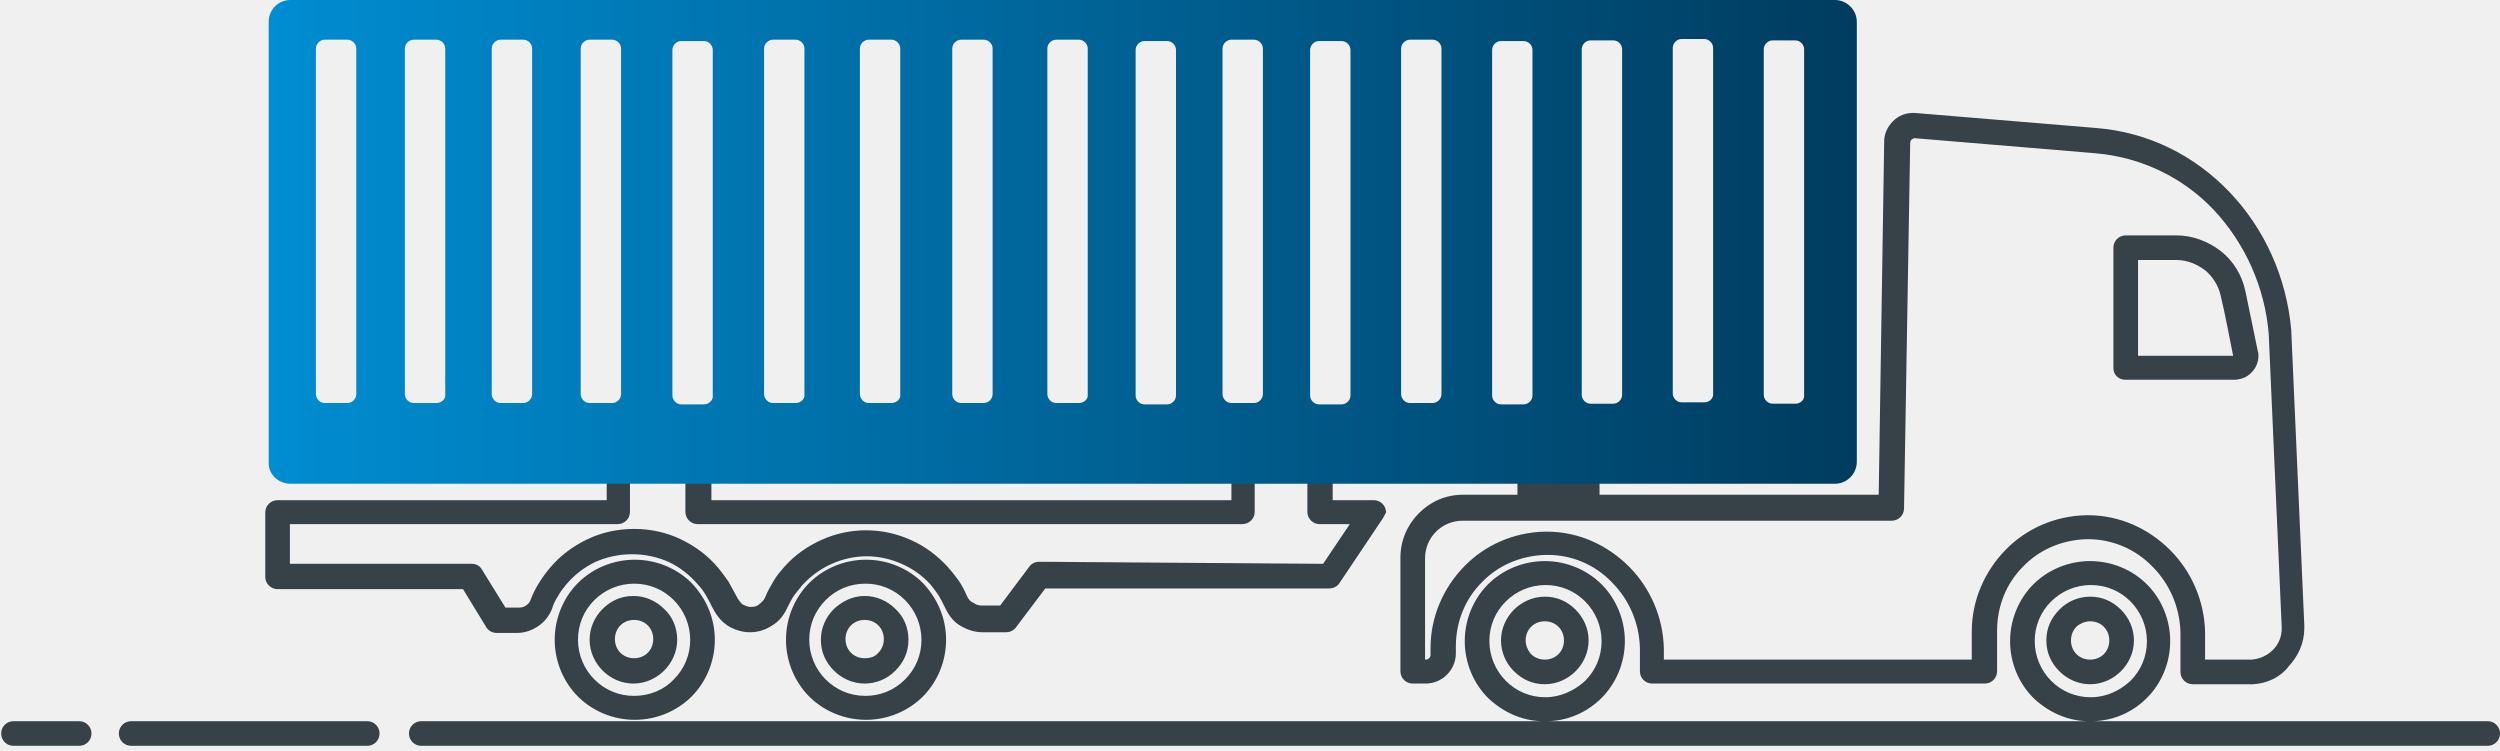
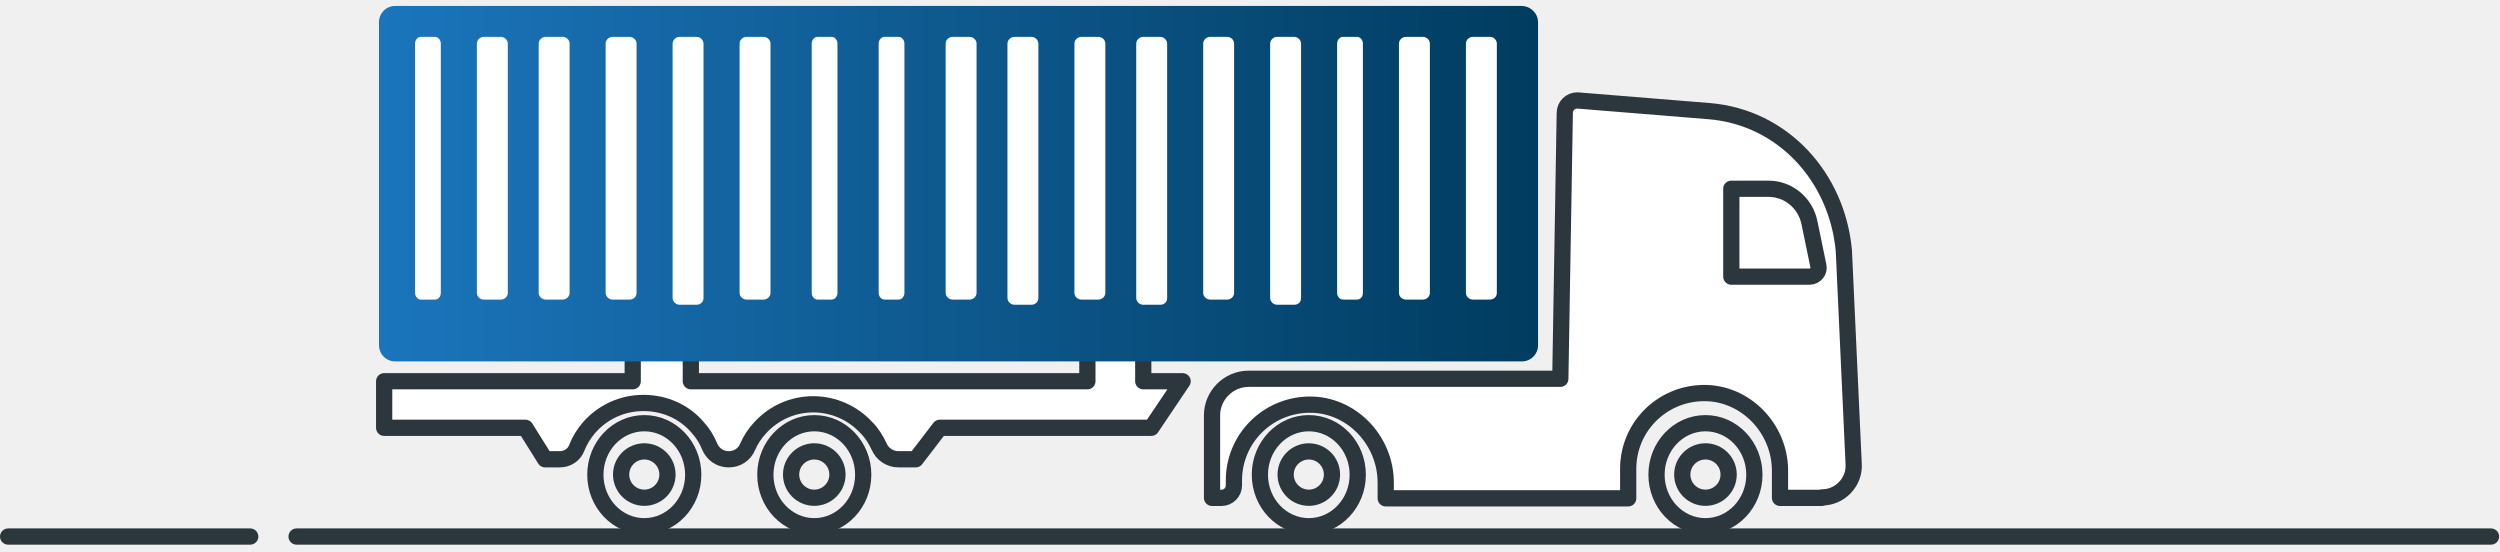
- <svg xmlns="http://www.w3.org/2000/svg" width="443" height="133" fill="#fff">
-   <path d="M245.003 91.905l-7.638 11.398c-.364.606-1.092.97-1.819.97h-50.318l-5.213 6.911c-.485.606-1.092.848-1.698.848h-4.243c-1.455 0-2.789-.484-4.002-1.212-1.212-.727-2.061-1.94-2.667-3.274-.364-.727-.727-1.455-1.091-2.061-.485-.727-.97-1.334-1.455-1.94a15.113 15.113 0 00-5.093-3.637c-1.94-.849-4.001-1.334-6.183-1.334-2.183 0-4.244.485-6.184 1.334a15.597 15.597 0 00-5.092 3.637l-.121.121-1.455 1.819c-.485.728-.849 1.455-1.213 2.183-.606 1.333-1.455 2.425-2.667 3.152-1.092.728-2.425 1.212-3.88 1.212h-.121c-1.455 0-2.789-.484-4.002-1.212l-.121-.121c-1.091-.728-1.94-1.94-2.546-3.153-.364-.727-.728-1.455-1.091-2.061-.364-.606-.849-1.334-1.455-1.94-1.455-1.697-3.153-3.031-5.214-4.001a16.028 16.028 0 00-6.426-1.334c-2.304 0-4.486.485-6.426 1.334-2.061.97-3.759 2.304-5.214 4.001-.485.606-1.09 1.334-1.455 2.061-.485.728-.848 1.455-1.09 2.304-.486 1.213-1.335 2.304-2.426 3.031-1.091.728-2.303 1.213-3.758 1.213h-3.638a2.16 2.16 0 01-1.94-1.213l-4.001-6.547H49.189a2.174 2.174 0 01-2.182-2.183V90.814c0-1.212.97-2.182 2.182-2.182h58.32v-5.214c0-1.212.97-2.182 2.182-2.182h14.186c1.213 0 2.183.97 2.183 2.182v5.214h92.148v-5.214c0-1.212.97-2.182 2.182-2.182h13.58c1.212 0 2.182.97 2.182 2.182v5.214h7.275c1.212 0 2.182.97 2.182 2.182-.242.364-.363.728-.606 1.091zm-230.976 35.89c1.213 0 2.183.97 2.183 2.182 0 1.213-.97 2.183-2.183 2.183H2.387a2.174 2.174 0 01-2.182-2.183c0-1.212.97-2.182 2.183-2.182h11.64zm51.045 0c1.213 0 2.183.97 2.183 2.182 0 1.213-.97 2.183-2.183 2.183h-41.83a2.174 2.174 0 01-2.182-2.183c0-1.212.97-2.182 2.182-2.182h41.83zm375.745 0c1.213 0 2.183.97 2.183 2.182 0 1.213-.97 2.183-2.183 2.183H74.651a2.174 2.174 0 01-2.183-2.183c0-1.212.97-2.182 2.183-2.182h198.482c-3.638-.122-6.912-1.698-9.458-4.123-2.546-2.546-4.122-6.183-4.122-10.063 0-3.88 1.576-7.518 4.122-10.064 2.546-2.546 6.184-4.122 10.064-4.122s7.517 1.576 10.063 4.122c2.547 2.546 4.123 6.184 4.123 10.064s-1.576 7.517-4.123 10.063c-2.425 2.425-5.698 4.001-9.457 4.123h95.422c-3.638-.122-6.912-1.698-9.458-4.123-2.546-2.546-4.122-6.183-4.122-10.063 0-3.88 1.576-7.518 4.122-10.064 2.546-2.546 6.184-4.122 10.064-4.122s7.517 1.576 10.063 4.122c2.547 2.546 4.123 6.184 4.123 10.064s-1.576 7.517-4.123 10.063c-2.425 2.425-5.698 4.001-9.457 4.123h69.838zm-320.82-14.429c0 2.061-.848 4.001-2.303 5.456-1.334 1.334-3.274 2.304-5.456 2.304-2.062 0-4.002-.849-5.457-2.304-1.333-1.333-2.303-3.273-2.303-5.456 0-2.061.848-4.001 2.303-5.456s3.274-2.304 5.457-2.304c2.061 0 4.001.849 5.456 2.304 1.455 1.334 2.303 3.274 2.303 5.456zm-5.213 2.304c.606-.606.97-1.455.97-2.425 0-.97-.364-1.819-.97-2.425-.607-.606-1.455-.97-2.425-.97-.97 0-1.819.364-2.425.97-.606.606-.97 1.455-.97 2.425 0 .97.364 1.819.97 2.425.606.606 1.455.97 2.425.97.97 0 1.818-.364 2.425-.97zm11.882-2.304c0 3.88-1.576 7.518-4.122 10.064-2.547 2.546-6.184 4.122-10.064 4.122s-7.517-1.576-10.064-4.122c-2.546-2.546-4.122-6.184-4.122-10.064s1.576-7.517 4.122-10.063c2.547-2.547 6.184-4.123 10.064-4.123s7.517 1.576 10.064 4.123c2.546 2.667 4.122 6.183 4.122 10.063zm-7.275 7.033a9.793 9.793 0 002.91-7.033c0-2.667-1.091-5.213-2.91-7.032-1.819-1.819-4.244-2.91-7.032-2.91a10.005 10.005 0 00-7.033 2.91c-1.818 1.819-2.91 4.244-2.91 7.032 0 2.668 1.092 5.214 2.91 7.033a9.797 9.797 0 007.033 2.909c2.788 0 5.335-1.091 7.032-2.909zm41.588-7.033c0 2.183-.849 4.001-2.304 5.456l-.121.122c-1.334 1.333-3.274 2.182-5.335 2.182s-4.001-.849-5.456-2.304c-1.455-1.455-2.304-3.273-2.304-5.456 0-2.061.849-4.001 2.304-5.456 1.455-1.334 3.274-2.304 5.456-2.304 2.061 0 4.001.849 5.456 2.304 1.455 1.334 2.304 3.274 2.304 5.456zm-5.335 2.304c.606-.606.97-1.455.97-2.425 0-.97-.364-1.819-.97-2.425-.606-.606-1.455-.97-2.425-.97-.97 0-1.819.364-2.425.97-.606.606-.97 1.455-.97 2.425 0 .97.364 1.819.97 2.425.606.606 1.455.97 2.425.97.97 0 1.819-.243 2.425-.97zm12.003-2.304c0 3.88-1.576 7.518-4.122 10.064-2.546 2.546-6.184 4.122-10.063 4.122-3.88 0-7.518-1.576-10.064-4.122-2.546-2.546-4.122-6.184-4.122-10.064s1.576-7.517 4.122-10.063c2.546-2.547 6.184-4.123 10.064-4.123 3.879 0 7.517 1.576 10.063 4.123 2.546 2.667 4.122 6.183 4.122 10.063zm-7.274 7.033c1.818-1.819 2.91-4.244 2.91-7.033 0-2.667-1.092-5.213-2.91-7.032a9.793 9.793 0 00-7.033-2.91c-2.788 0-5.213 1.091-7.032 2.91-1.819 1.819-2.91 4.244-2.91 7.032 0 2.668 1.091 5.214 2.91 7.033 1.819 1.818 4.244 2.909 7.032 2.909a9.797 9.797 0 007.033-2.909zm217.76-6.912c0 2.062-.849 4.002-2.304 5.457-1.334 1.333-3.274 2.303-5.456 2.303-2.061 0-4.001-.848-5.456-2.303s-2.304-3.274-2.304-5.457c0-2.182.849-4.001 2.304-5.456l.121-.121c1.334-1.334 3.274-2.182 5.335-2.182 2.182 0 4.001.848 5.456 2.303s2.304 3.395 2.304 5.456zm-5.335 2.425c.606-.606.97-1.455.97-2.425 0-.97-.364-1.818-.97-2.424-.606-.607-1.455-.97-2.425-.97-.849 0-1.698.363-2.304.848l-.121.122c-.606.606-.97 1.454-.97 2.424s.364 1.819.97 2.425c.606.607 1.455.97 2.425.97.97 0 1.819-.363 2.425-.97zm4.728 4.729c1.819-1.819 2.91-4.244 2.91-7.032 0-2.668-1.091-5.214-2.91-7.033-1.818-1.818-4.243-2.91-7.032-2.91a10.006 10.006 0 00-7.032 2.91 9.793 9.793 0 00-2.91 7.033c0 2.667 1.091 5.213 2.91 7.032a9.79 9.79 0 007.032 2.91c2.789 0 5.214-1.212 7.032-2.91zm-96.027-7.154c0 2.062-.849 4.002-2.304 5.457-1.334 1.333-3.274 2.303-5.456 2.303-2.183 0-4.001-.848-5.456-2.303l-.122-.122c-1.333-1.333-2.182-3.273-2.182-5.335 0-2.061.849-4.001 2.304-5.456 1.333-1.333 3.273-2.303 5.456-2.303 2.182 0 4.001.848 5.456 2.303s2.304 3.395 2.304 5.456zm-5.335 2.425c.606-.606.97-1.455.97-2.425 0-.97-.364-1.818-.97-2.424-.606-.607-1.455-.97-2.425-.97-.97 0-1.819.363-2.425.97-.606.606-.97 1.454-.97 2.424 0 .849.364 1.698.849 2.304l.121.121c.606.607 1.455.97 2.425.97.97 0 1.819-.363 2.425-.97zm4.728 4.729c1.819-1.819 2.91-4.244 2.91-7.032 0-2.668-1.091-5.214-2.91-7.033-1.818-1.818-4.243-2.91-7.032-2.91a10.006 10.006 0 00-7.032 2.91 9.793 9.793 0 00-2.91 7.033c0 2.667 1.091 5.213 2.91 7.032a9.79 9.79 0 007.032 2.91c2.667 0 5.214-1.212 7.032-2.91zm93.603-55.41v-21.34c0-1.212.97-2.182 2.183-2.182h8.972c2.91 0 5.699 1.091 7.881 2.789 2.183 1.697 3.759 4.244 4.365 7.153l2.182 10.549c.122.364.122.606.122.849 0 .97-.364 1.94-.97 2.667-.607.728-1.455 1.334-2.425 1.455-.364.121-.607.121-.849.121H376.92c-1.455.121-2.425-.849-2.425-2.06zm4.365-19.157v16.975h16.854c-.728-3.517-1.334-7.033-2.183-10.549-.364-1.819-1.455-3.516-2.789-4.607-1.455-1.092-3.152-1.819-5.092-1.819h-6.79zm19.885 70.808h.242c1.455-.121 2.789-.727 3.759-1.697a5.32 5.32 0 001.576-3.759v-.242l-2.304-52.015a36.664 36.664 0 00-9.821-22.067c-5.335-5.578-12.609-9.215-20.854-9.943l-32.009-2.667a.929.929 0 00-.607.242.927.927 0 00-.242.607l-1.091 64.746c0 1.212-.97 2.182-2.183 2.182h-76.022a6.691 6.691 0 00-4.728 1.94 6.692 6.692 0 00-1.94 4.729v17.944h.121a.927.927 0 00.606-.242.928.928 0 00.243-.606v-1.213c0-5.577 2.303-10.67 5.941-14.428 3.637-3.759 8.729-6.063 14.307-6.184h.364c5.698 0 10.791 2.425 14.549 6.184 3.759 3.758 6.063 8.972 6.184 14.549v1.94h54.561v-4.971c0-5.577 2.304-10.67 5.941-14.428 3.638-3.759 8.73-6.063 14.307-6.184h.364c5.699 0 10.791 2.425 14.55 6.184 3.758 3.758 6.062 8.972 6.183 14.549v4.85h8.003zm.485 4.365h-10.67a2.173 2.173 0 01-2.183-2.182v-7.033c-.121-4.486-1.939-8.608-4.971-11.639a15.853 15.853 0 00-11.397-4.85h-.242c-4.487.121-8.488 1.94-11.276 4.85-2.91 2.91-4.608 6.911-4.608 11.397v7.154c0 1.212-.97 2.182-2.182 2.182h-58.926a2.173 2.173 0 01-2.183-2.182v-4.123c-.121-4.486-1.94-8.608-4.971-11.64a15.649 15.649 0 00-11.397-4.85h-.364c-4.486.122-8.487 1.941-11.276 4.85-2.91 2.91-4.607 6.912-4.607 11.398v1.212a5.32 5.32 0 01-1.577 3.759 5.318 5.318 0 01-3.758 1.576h-2.304a2.173 2.173 0 01-2.182-2.182V98.817c0-3.032 1.212-5.82 3.273-7.881 2.062-2.062 4.729-3.274 7.881-3.274h9.579v-2.183h14.55v2.183h49.468l.97-62.564c0-1.455.607-2.667 1.577-3.637.97-.97 2.182-1.455 3.637-1.455h.121l32.131 2.667c9.457.728 17.581 4.971 23.643 11.276 6.184 6.426 10.185 15.035 11.034 24.614v.242l2.303 52.015v.485c0 2.667-1.091 4.971-2.788 6.79-1.334 1.819-3.759 3.031-6.305 3.152zm-164.775-21.34l4.728-7.032h-5.335a2.173 2.173 0 01-2.182-2.182v-5.214h-9.336v5.214c0 1.212-.97 2.182-2.182 2.182h-96.513a2.174 2.174 0 01-2.183-2.182v-5.214h-9.821v5.214c0 1.212-.97 2.182-2.182 2.182H51.371v7.033h32.252c.728 0 1.455.364 1.819 1.091l4.122 6.669h2.425c.485 0 .849-.122 1.213-.364.363-.243.727-.606.848-1.091.364-.97.85-1.94 1.455-2.91a21.47 21.47 0 011.94-2.668c1.82-2.182 4.123-3.88 6.669-5.092 2.546-1.213 5.335-1.819 8.245-1.819 2.91 0 5.698.606 8.245 1.819 2.546 1.212 4.849 2.91 6.668 5.092.606.728 1.213 1.576 1.819 2.425.485.849.97 1.819 1.455 2.668.242.485.606.97.97 1.333.485.243.97.485 1.455.485h.121c.606 0 1.091-.121 1.455-.485.485-.363.849-.727 1.091-1.333.364-.97.97-1.94 1.455-2.789.485-.849 1.091-1.576 1.819-2.425l.121-.121c1.819-2.061 4.123-3.638 6.547-4.729a19.164 19.164 0 017.882-1.697c2.788 0 5.456.606 7.881 1.697 2.546 1.091 4.728 2.789 6.547 4.729.727.848 1.334 1.576 1.94 2.425.606.848 1.091 1.818 1.455 2.667.242.606.606 1.091 1.212 1.334.485.364.97.485 1.577.485h3.152l5.092-6.79c.364-.606 1.092-.97 1.819-.97l50.318.364z" fill="#374148" />
-   <path d="M51.493 85.722h273.655c2.182 0 3.879-1.819 3.879-3.88V3.88c0-2.183-1.818-3.88-3.879-3.88H51.493c-2.183 0-3.88 1.697-3.88 3.88v77.962c-.122 2.182 1.697 3.88 3.88 3.88zm10.063-14.307h-4.001c-.849 0-1.576-.728-1.576-1.577V8.608c0-.848.727-1.576 1.576-1.576h4.001c.849 0 1.576.728 1.576 1.577v61.23c0 .848-.727 1.576-1.576 1.576zm256.559.12h-4.001c-.849 0-1.576-.727-1.576-1.575V8.73c0-.849.727-1.576 1.576-1.576h4.001c.849 0 1.576.727 1.576 1.576v61.23c.122.848-.606 1.576-1.576 1.576zm-16.126-.242h-4.001c-.849 0-1.576-.727-1.576-1.576V8.487c0-.848.727-1.576 1.576-1.576h4.001c.849 0 1.577.728 1.577 1.576v61.109c.121.97-.607 1.697-1.577 1.697zm-16.126.243h-4.001c-.848 0-1.576-.728-1.576-1.576V8.73c0-.849.728-1.576 1.576-1.576h4.001c.849 0 1.577.727 1.577 1.576v61.23c0 .848-.728 1.576-1.577 1.576zm-15.883.121h-4.001c-.849 0-1.576-.727-1.576-1.576V8.85c0-.849.727-1.576 1.576-1.576h4.001c.849 0 1.576.727 1.576 1.576v61.23c0 .849-.727 1.576-1.576 1.576zm-16.126-.242h-4.001c-.849 0-1.576-.728-1.576-1.577V8.608c0-.848.727-1.576 1.576-1.576h4.001c.849 0 1.576.728 1.576 1.577v61.23c0 .848-.727 1.576-1.576 1.576zm-16.126.242h-4.001c-.849 0-1.576-.727-1.576-1.576V8.85c0-.849.727-1.576 1.576-1.576h4.001c.849 0 1.577.727 1.577 1.576v61.23c0 .849-.728 1.576-1.577 1.576zm-15.519-.242h-4.001c-.849 0-1.577-.728-1.577-1.577V8.608c0-.848.728-1.576 1.577-1.576h4.001c.848 0 1.576.728 1.576 1.577v61.23c0 .848-.728 1.576-1.576 1.576zm-15.399.242h-4.001c-.849 0-1.576-.727-1.576-1.576V8.85c0-.849.727-1.576 1.576-1.576h4.001c.849 0 1.576.727 1.576 1.576v61.23c0 .849-.727 1.576-1.576 1.576zm-15.641-.242h-4.001c-.849 0-1.576-.728-1.576-1.577V8.608c0-.848.727-1.576 1.576-1.576h4.001c.849 0 1.577.728 1.577 1.577v61.23c.121.848-.607 1.576-1.577 1.576zm-16.853 0h-4.001c-.849 0-1.576-.728-1.576-1.577V8.608c0-.848.727-1.576 1.576-1.576h4.001c.849 0 1.576.728 1.576 1.577v61.23c0 .848-.727 1.576-1.576 1.576zm-16.368 0h-4.002c-.848 0-1.576-.728-1.576-1.577V8.608c0-.848.728-1.576 1.576-1.576h4.002c.848 0 1.576.728 1.576 1.577v61.23c.121.848-.606 1.576-1.576 1.576zm-16.975 0h-4.001c-.849 0-1.576-.728-1.576-1.577V8.608c0-.848.727-1.576 1.576-1.576h4.001c.849 0 1.576.728 1.576 1.577v61.23c.121.848-.606 1.576-1.576 1.576zm-16.247.242h-4.001c-.849 0-1.576-.727-1.576-1.576V8.85c0-.849.727-1.576 1.576-1.576h4.001c.849 0 1.576.727 1.576 1.576v61.23c.121.849-.727 1.576-1.576 1.576zm-16.247-.242h-4.001c-.849 0-1.577-.728-1.577-1.577V8.608c0-.848.728-1.576 1.577-1.576h4.001c.848 0 1.576.728 1.576 1.577v61.23c0 .848-.728 1.576-1.576 1.576zm-15.762 0h-4.001c-.85 0-1.577-.728-1.577-1.577V8.608c0-.848.728-1.576 1.577-1.576h4c.85 0 1.577.728 1.577 1.577v61.23c0 .848-.728 1.576-1.576 1.576zm-15.399 0h-4c-.85 0-1.577-.728-1.577-1.577V8.608c0-.848.727-1.576 1.576-1.576h4.001c.849 0 1.576.728 1.576 1.577v61.23c.122.848-.606 1.576-1.576 1.576z" fill="url(#paint0_linear)" />
+ <svg xmlns="http://www.w3.org/2000/svg" width="308" height="68" fill="none">
+   <path d="M145.697 46.969l-3.856 5.735h-26.052l-2.974 3.878h-2.148a2.588 2.588 0 01-2.368-1.584c-.386-.82-.881-1.639-1.542-2.294a8.932 8.932 0 00-6.554-2.895c-2.59 0-4.902 1.092-6.555 2.895a8.281 8.281 0 00-1.542 2.348 2.464 2.464 0 01-2.313 1.53h-.055c-1.047 0-1.928-.656-2.314-1.584a7.666 7.666 0 00-1.431-2.294c-1.598-1.912-4.021-3.059-6.72-3.059a8.862 8.862 0 00-6.72 3.059c-.605.71-1.156 1.584-1.486 2.458-.33.873-1.157 1.42-2.093 1.42h-1.818l-2.423-3.878H47.328v-5.735h30.623v-3.715h7.16v3.715h48.854v-3.715h6.885v3.715h4.847z" fill="#fff" stroke="#2C373D" stroke-width="2" stroke-miterlimit="10" stroke-linejoin="round" />
+   <path d="M228.319 57.216c.11 2.198-1.651 4.067-3.906 4.067h-5.171v-3.407c0-5.22-4.291-9.672-9.517-9.562-5.061.11-9.187 4.231-9.187 9.342v3.627h-29.871V59.36c0-5.221-4.291-9.672-9.517-9.617-5.061.11-9.187 4.231-9.187 9.342v.604c0 .88-.715 1.539-1.54 1.539h-1.155V51.062c0-2.473 2.035-4.506 4.51-4.506h38.398l.55-32.752c0-.825.716-1.54 1.541-1.54l16.283 1.32c9.132.77 15.788 8.078 16.558 17.2l1.211 26.432zm-5.391-23.135c.715 0 1.21-.66 1.1-1.319l-1.1-5.33c-.495-2.418-2.641-4.176-5.061-4.176h-4.566V34.08h9.627z" fill="#fff" />
+   <path d="M224.025 32.762c.166.66-.385 1.32-1.1 1.32h-9.627V23.255h4.566c2.476 0 4.566 1.758 5.061 4.176l1.1 5.33z" fill="#fff" />
+   <path d="M224.467 61.283c2.201 0 4.016-1.869 3.906-4.067l-1.21-26.322c-.825-9.067-7.482-16.431-16.558-17.2l-16.284-1.32c-.825 0-1.54.66-1.54 1.54l-.55 32.751h-38.398c-2.476 0-4.511 2.034-4.511 4.507v10.166h1.155c.88 0 1.541-.715 1.541-1.539v-.604c0-5.111 4.07-9.233 9.186-9.342 5.227-.11 9.517 4.34 9.517 9.616v1.924h29.872v-3.627c0-5.11 4.07-9.232 9.186-9.342 5.226-.11 9.517 4.341 9.517 9.562v3.352h5.171v-.055z" fill="#fff" stroke="#2C373D" stroke-width="2" stroke-miterlimit="10" stroke-linejoin="round" />
+   <path d="M213.298 34.081V23.255h4.566c2.476 0 4.566 1.759 5.061 4.177l1.1 5.33c.165.66-.385 1.32-1.1 1.32h-9.627z" fill="#fff" stroke="#2C373D" stroke-width="2" stroke-miterlimit="10" stroke-linejoin="round" />
+   <path d="M161.246 64.832c3.33 0 6.029-2.841 6.029-6.346s-2.699-6.347-6.029-6.347-6.029 2.841-6.029 6.346 2.699 6.347 6.029 6.347z" stroke="#2C373D" stroke-width="2" stroke-miterlimit="10" stroke-linejoin="round" />
+   <path d="M161.245 61.322a2.855 2.855 0 100-5.71 2.855 2.855 0 000 5.71zm48.866 3.51c3.33 0 6.029-2.841 6.029-6.346s-2.699-6.347-6.029-6.347-6.029 2.841-6.029 6.346 2.699 6.347 6.029 6.347z" stroke="#2C373D" stroke-width="2" stroke-miterlimit="10" stroke-linejoin="round" />
+   <path d="M210.112 61.322a2.856 2.856 0 100-5.712 2.856 2.856 0 000 5.712z" stroke="#2C373D" stroke-width="2" stroke-miterlimit="10" stroke-linejoin="round" />
+   <path d="M187.447.734H48.677a1.981 1.981 0 00-1.984 1.995v39.8c0 1.108.882 1.995 1.984 1.995h138.825a1.982 1.982 0 001.984-1.996V2.73c0-1.108-.937-1.995-2.039-1.995zM84.5 44.524h48.938z" fill="url(#paint0_linear)" />
+   <path d="M53.597 36.908h-1.752c-.379 0-.71-.381-.71-.817V5.359c0-.436.331-.817.71-.817h1.752c.38 0 .71.381.71.817v30.732c0 .436-.283.817-.71.817zm8.108 0h-2.102c-.455 0-.853-.381-.853-.817V5.359c0-.436.398-.817.852-.817h2.103c.455 0 .853.381.853.817v30.732c0 .436-.398.817-.853.817zm7.618 0H67.22c-.455 0-.853-.381-.853-.817V5.359c0-.436.398-.817.853-.817h2.103c.454 0 .852.381.852.817v30.732c0 .436-.398.817-.852.817zm8.247 0h-2.102c-.455 0-.853-.381-.853-.817V5.359c0-.436.398-.817.853-.817h2.102c.455 0 .853.381.853.817v30.732c0 .436-.341.817-.853.817zm8.25.635h-2.102c-.455 0-.853-.39-.853-.834V5.375c0-.444.398-.833.853-.833h2.103c.454 0 .852.389.852.833V36.71c0 .5-.398.834-.852.834zm8.253-.635H91.97c-.455 0-.853-.381-.853-.817V5.359c0-.436.398-.817.853-.817h2.103c.454 0 .852.381.852.817v30.732c0 .436-.398.817-.852.817zm8.392 0h-1.753c-.379 0-.71-.381-.71-.817V5.359c0-.436.331-.817.71-.817h1.753c.379 0 .71.381.71.817v30.732c0 .436-.331.817-.71.817zm8.25 0h-1.753c-.379 0-.71-.381-.71-.817V5.359c0-.436.331-.817.71-.817h1.753c.379 0 .71.381.71.817v30.732c0 .436-.331.817-.71.817zm8.744 0h-2.103c-.454 0-.852-.381-.852-.817V5.359c0-.436.398-.817.852-.817h2.103c.455 0 .853.381.853.817v30.732c0 .436-.398.817-.853.817zm7.615.635h-2.102c-.455 0-.853-.39-.853-.834V5.375c0-.444.398-.833.853-.833h2.102c.455 0 .853.389.853.833V36.71c0 .5-.398.834-.853.834zm8.25-.635h-2.102c-.455 0-.853-.381-.853-.817V5.359c0-.436.398-.817.853-.817h2.102c.455 0 .853.381.853.817v30.732c0 .436-.398.817-.853.817zm7.616.635h-2.103c-.455 0-.853-.39-.853-.834V5.375c0-.444.398-.833.853-.833h2.103c.454 0 .852.389.852.833V36.71c0 .5-.341.834-.852.834zm8.25-.635h-2.103c-.455 0-.853-.381-.853-.817V5.359c0-.436.398-.817.853-.817h2.103c.454 0 .852.381.852.817v30.732c0 .436-.398.817-.852.817zm8.25.635h-2.103c-.455 0-.853-.39-.853-.834V5.375c0-.444.398-.833.853-.833h2.103c.454 0 .852.389.852.833V36.71c0 .5-.341.834-.852.834zm7.757-.635h-1.752c-.379 0-.711-.381-.711-.817V5.359c0-.436.332-.817.711-.817h1.752c.379 0 .711.381.711.817v30.732c0 .49-.332.817-.711.817zm8.11 0h-2.103c-.455 0-.852-.381-.852-.817V5.359c0-.436.397-.817.852-.817h2.103c.455 0 .852.381.852.817v30.732c0 .436-.397.817-.852.817zm8.25 0h-2.103c-.455 0-.852-.381-.852-.817V5.359c0-.436.397-.817.852-.817h2.103c.455 0 .852.381.852.817v30.732c0 .49-.397.817-.852.817z" fill="#fff" />
+   <path d="M100.32 64.832c3.33 0 6.029-2.841 6.029-6.346s-2.699-6.347-6.029-6.347-6.029 2.841-6.029 6.346 2.7 6.347 6.029 6.347z" stroke="#2C373D" stroke-width="2" stroke-miterlimit="10" stroke-linejoin="round" />
+   <path d="M100.319 61.322a2.856 2.856 0 100-5.712 2.856 2.856 0 000 5.712zm-20.942 3.51c3.33 0 6.029-2.841 6.029-6.346s-2.7-6.347-6.03-6.347-6.028 2.841-6.028 6.346 2.699 6.347 6.029 6.347z" stroke="#2C373D" stroke-width="2" stroke-miterlimit="10" stroke-linejoin="round" />
+   <path d="M79.377 61.322a2.856 2.856 0 100-5.712 2.856 2.856 0 000 5.712z" stroke="#2C373D" stroke-width="2" stroke-miterlimit="10" stroke-linejoin="round" />
+   <path d="M306.893 66.101H36.539m-5.711 0H1" stroke="#2C373D" stroke-width="2" stroke-miterlimit="10" stroke-linecap="round" stroke-linejoin="round" />
  <defs>
-     <linearGradient id="paint0_linear" x1="47.6" y1="42.938" x2="329.074" y2="42.938" gradientUnits="userSpaceOnUse">
-       <stop stop-color="#008DD2" />
+     <linearGradient id="paint0_linear" x1="46.663" y1="22.625" x2="189.467" y2="22.625" gradientUnits="userSpaceOnUse">
+       <stop stop-color="#1B75BC" />
      <stop offset="1" stop-color="#003C5F" />
    </linearGradient>
  </defs>
</svg>
